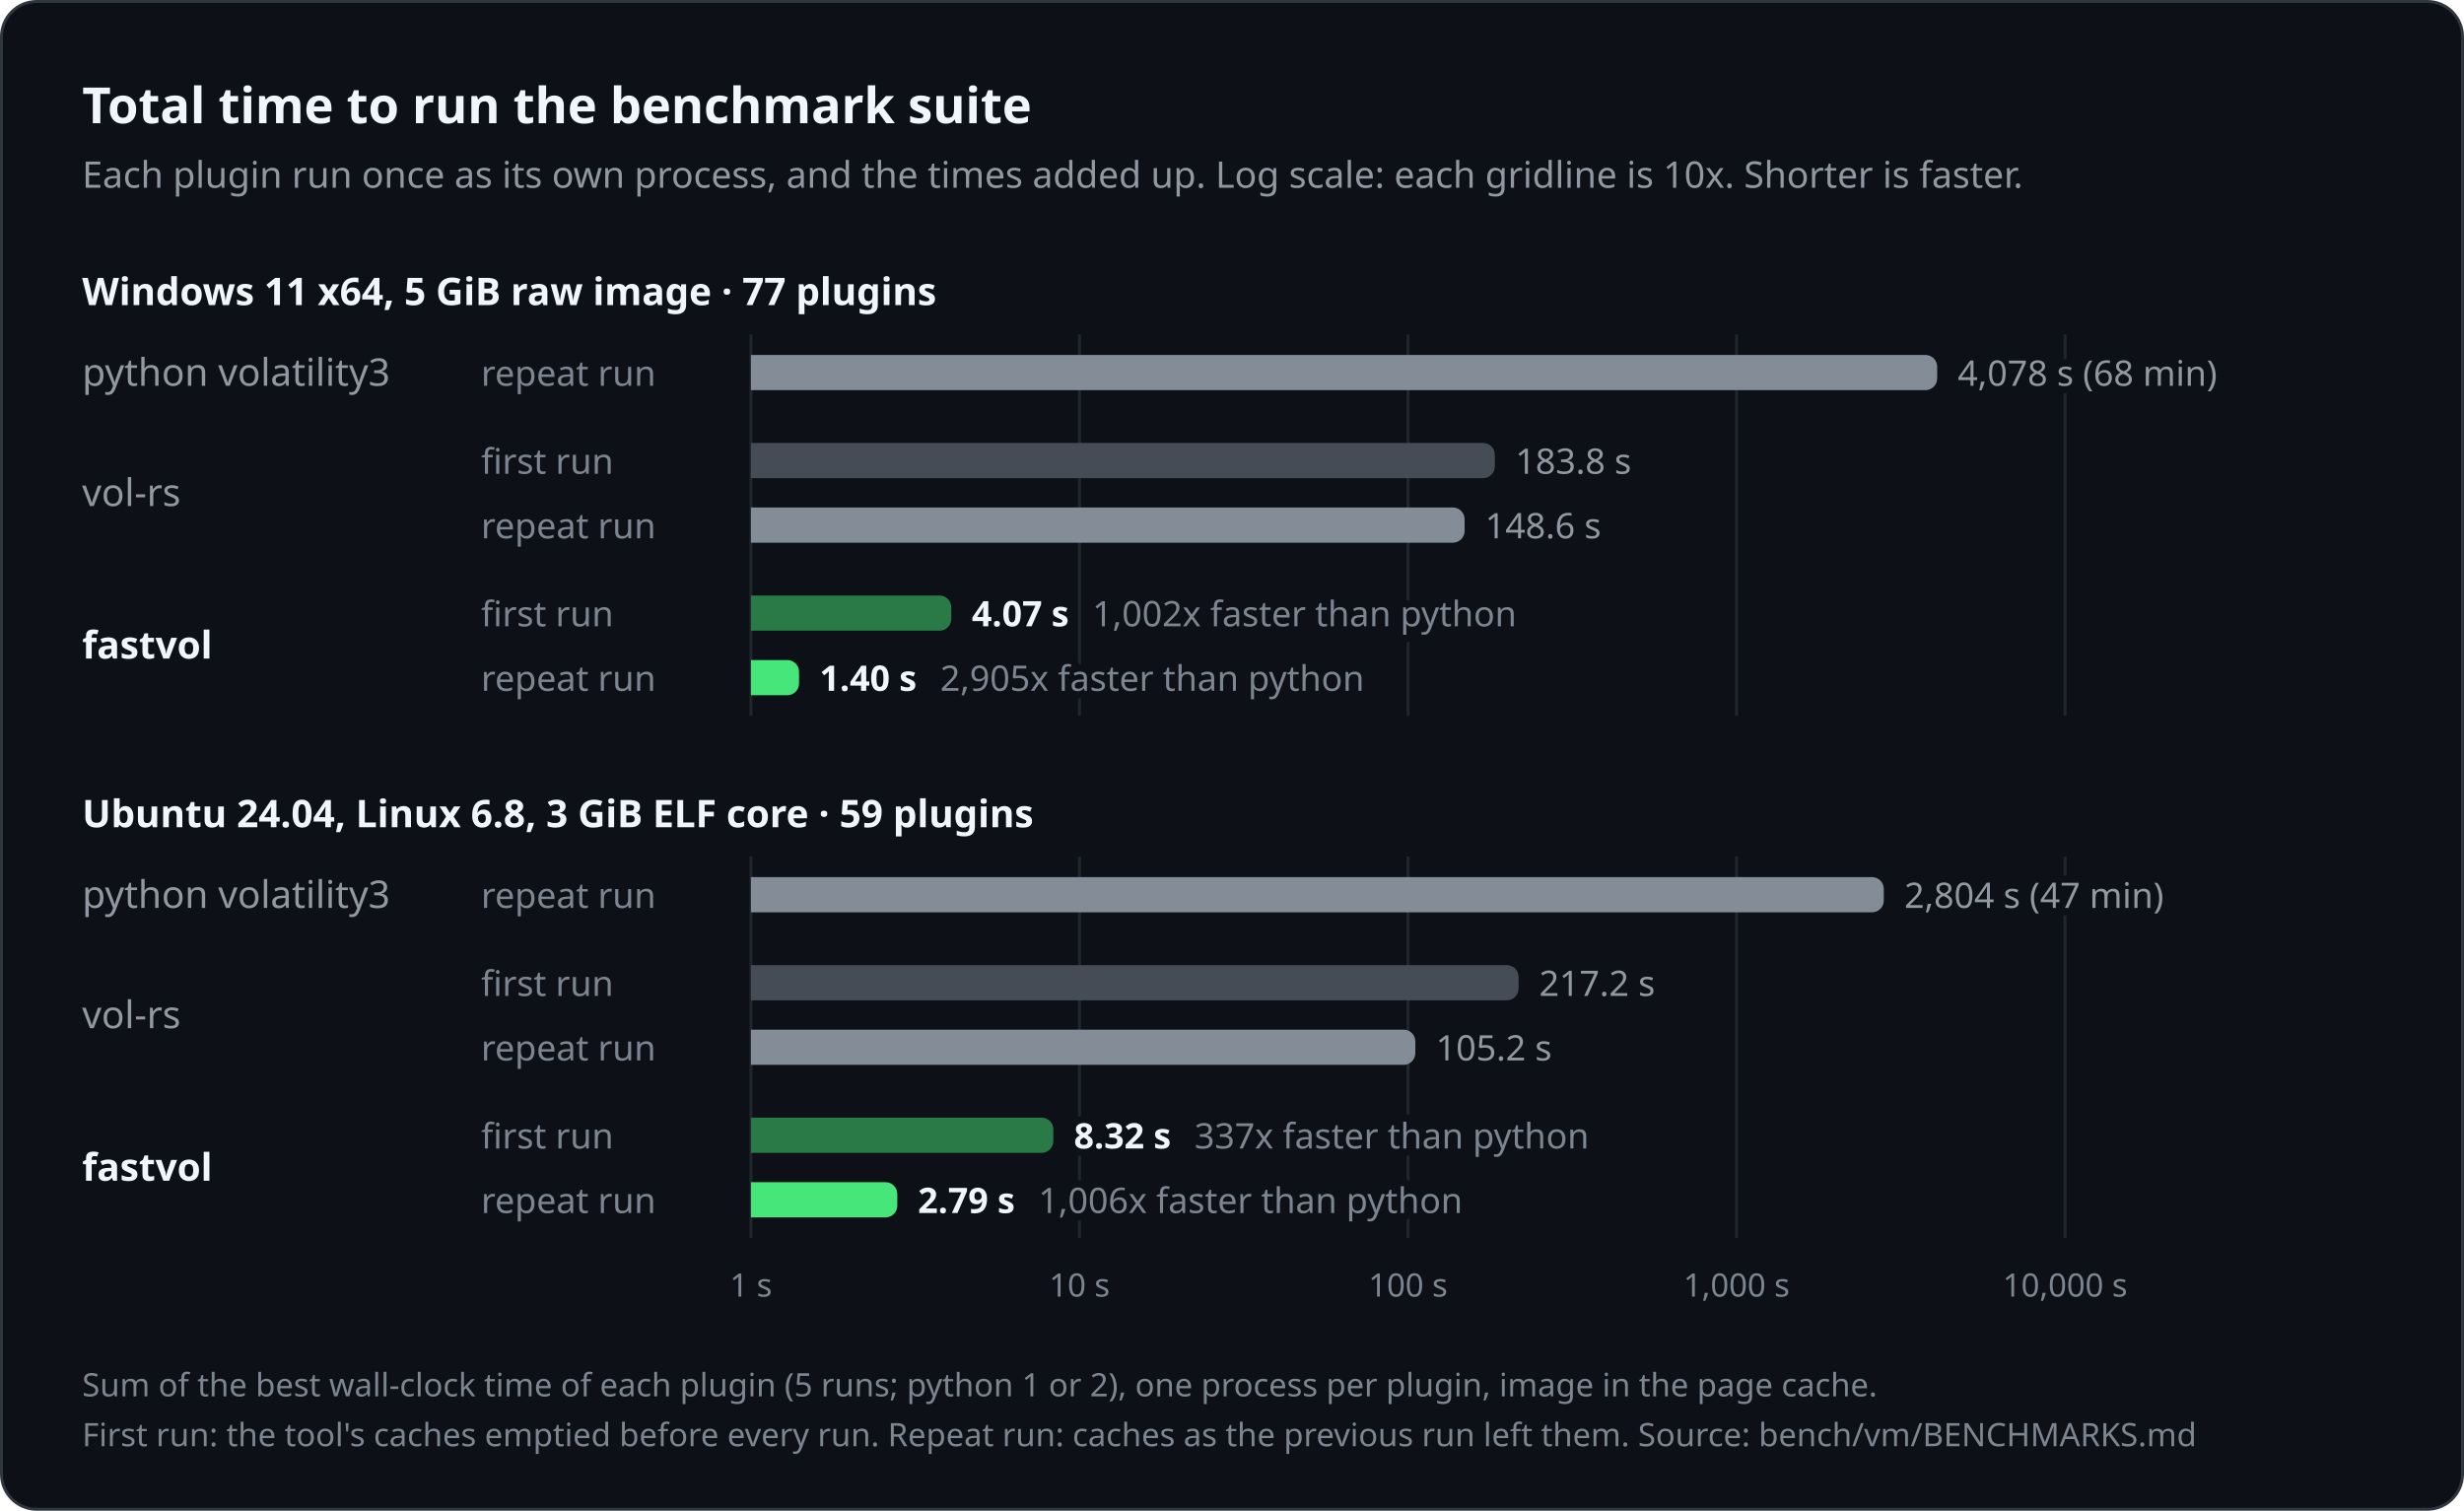
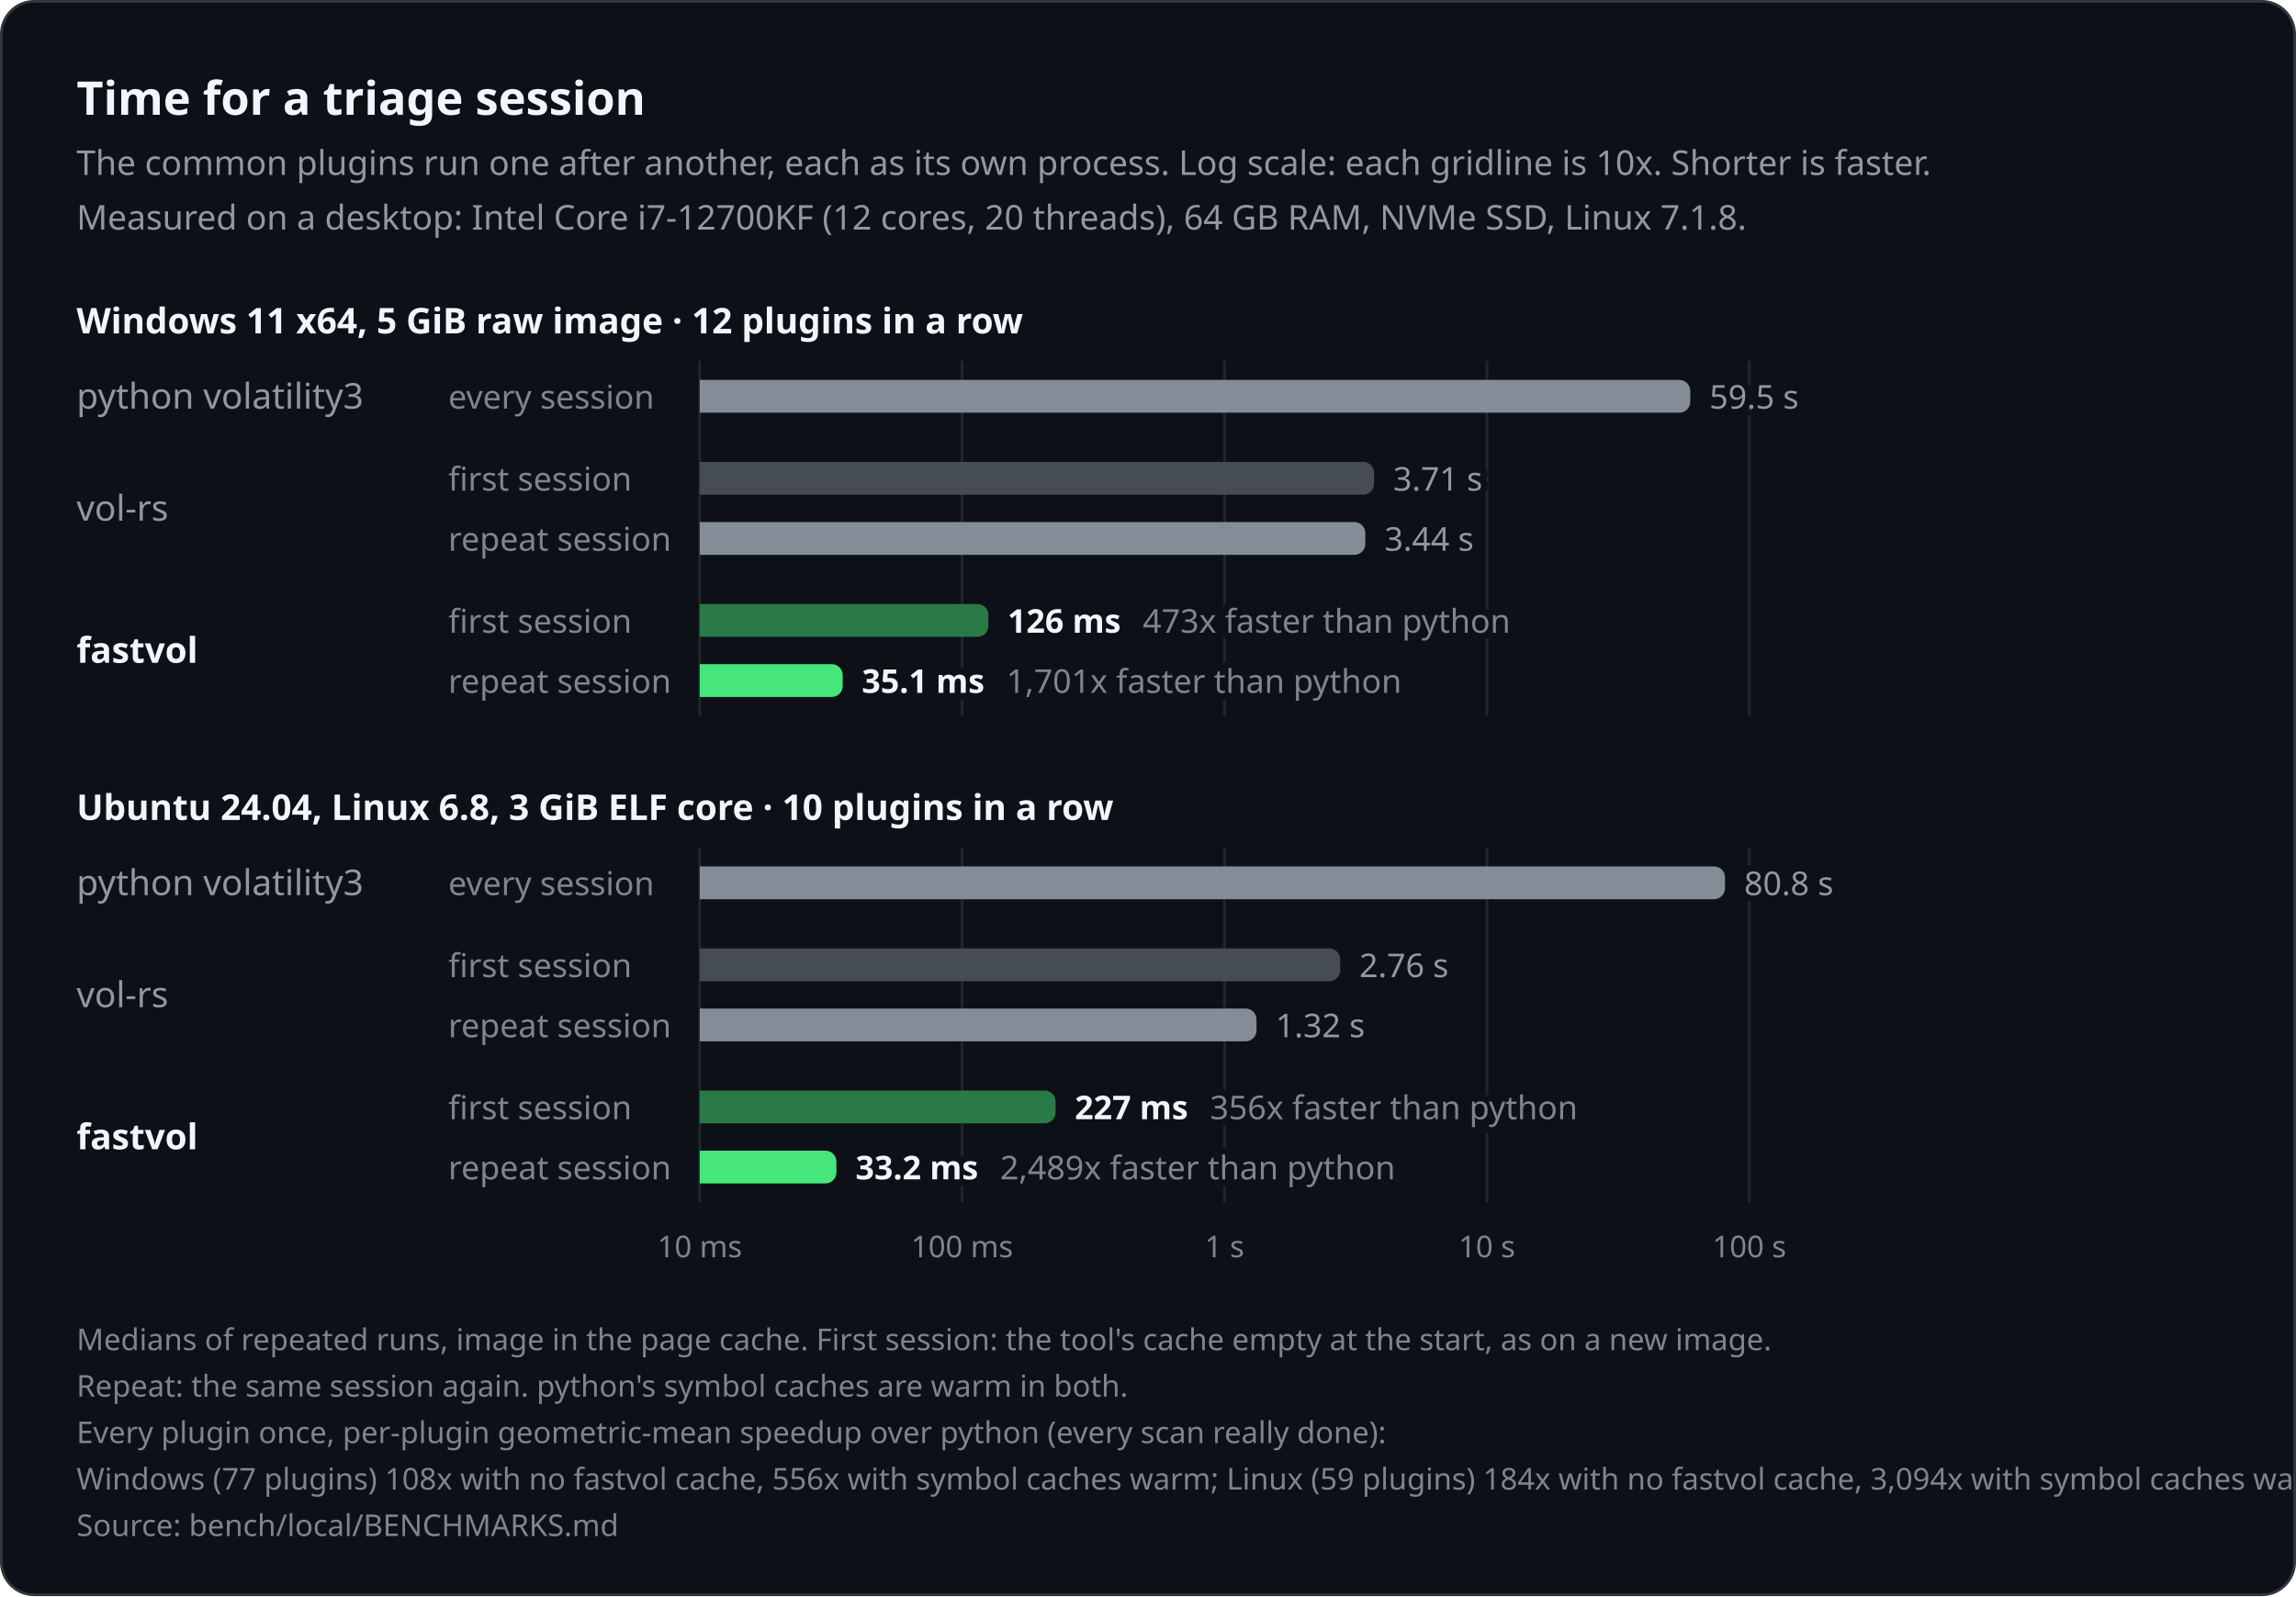
- <svg xmlns="http://www.w3.org/2000/svg" width="840" height="515" viewBox="0 0 840 515" role="img" aria-labelledby="t d">
+ <svg xmlns="http://www.w3.org/2000/svg" width="840" height="584" viewBox="0 0 840 584" role="img" aria-labelledby="t d">
  <style>
text{font-family:-apple-system, BlinkMacSystemFont, 'Segoe UI', 'Noto Sans', Helvetica, Arial, sans-serif;fill:#f0f6fc}
.title{font-size:17px;font-weight:600}
.sub{font-size:12.5px;fill:#9198a1}
.h{font-size:13px;font-weight:600}
.tool{font-size:13px;fill:#9198a1}
.run{font-size:12px;fill:#7d8590}
.val{font-size:12px;fill:#9198a1;paint-order:stroke;stroke:#0d1117;stroke-width:5px;stroke-linejoin:round}
.b{font-weight:600;fill:#f0f6fc}
.note{font-weight:400;fill:#7d8590}
.tick{font-size:11px;fill:#7d8590}
.foot{font-size:11px;fill:#7d8590}
.grid{stroke:#21262d;stroke-width:1;fill:none}
</style>
-   <rect x=".5" y=".5" width="839" height="514" rx="12" fill="#0d1117" stroke="#30363d" />
-   <text x="28" y="42" class="title">Total time to run the benchmark suite</text>
-   <text x="28" y="64" class="sub">Each plugin run once as its own process, and the times added up. Log scale: each gridline is 10x. Shorter is faster.</text>
-   <text x="28" y="104" class="h">Windows 11 x64, 5 GiB raw image · 77 plugins</text>
-   <path d="M256.0 114V244" class="grid" />
-   <path d="M368.0 114V244" class="grid" />
-   <path d="M480.0 114V244" class="grid" />
-   <path d="M592.0 114V244" class="grid" />
-   <path d="M704.0 114V244" class="grid" />
-   <text x="28" y="131.5" class="tool">python volatility3</text>
-   <text x="164" y="131.5" class="run">repeat run</text>
-   <path fill="#848d97" d="M256 121.0H656.4A4 4 0 0 1 660.4 125.0V129.0A4 4 0 0 1 656.4 133.0H256Z" />
-   <text x="667.4" y="131.5" class="val">4,078 s  (68 min)</text>
-   <text x="28" y="172.5" class="tool">vol-rs</text>
-   <text x="164" y="161.5" class="run">first run</text>
-   <path fill="#454c56" d="M256 151.0H505.6A4 4 0 0 1 509.6 155.0V159.0A4 4 0 0 1 505.6 163.0H256Z" />
-   <text x="516.6" y="161.5" class="val">183.8 s</text>
-   <text x="164" y="183.5" class="run">repeat run</text>
-   <path fill="#848d97" d="M256 173.0H495.3A4 4 0 0 1 499.3 177.0V181.0A4 4 0 0 1 495.3 185.0H256Z" />
-   <text x="506.3" y="183.5" class="val">148.6 s</text>
-   <text x="28" y="224.5" class="tool b">fastvol</text>
-   <text x="164" y="213.5" class="run">first run</text>
-   <path fill="#2a7a48" d="M256 203.0H320.3A4 4 0 0 1 324.3 207.0V211.0A4 4 0 0 1 320.3 215.0H256Z" />
-   <text x="331.3" y="213.5" class="val b">4.07 s<tspan class="note" dx="8">1,002x faster than python</tspan>
+   <rect x=".5" y=".5" width="839" height="583" rx="12" fill="#0d1117" stroke="#30363d" />
+   <text x="28" y="42" class="title">Time for a triage session</text>
+   <text x="28" y="64" class="sub">The common plugins run one after another, each as its own process. Log scale: each gridline is 10x. Shorter is faster.</text>
+   <text x="28" y="84" class="sub">Measured on a desktop: Intel Core i7-12700KF (12 cores, 20 threads), 64 GB RAM, NVMe SSD, Linux 7.1.8.</text>
+   <text x="28" y="122" class="h">Windows 11 x64, 5 GiB raw image · 12 plugins in a row</text>
+   <path d="M256.0 132V262" class="grid" />
+   <path d="M352.0 132V262" class="grid" />
+   <path d="M448.0 132V262" class="grid" />
+   <path d="M544.0 132V262" class="grid" />
+   <path d="M640.0 132V262" class="grid" />
+   <text x="28" y="149.5" class="tool">python volatility3</text>
+   <text x="164" y="149.5" class="run">every session</text>
+   <path fill="#848d97" d="M256 139.0H614.4A4 4 0 0 1 618.4 143.0V147.0A4 4 0 0 1 614.4 151.0H256Z" />
+   <text x="625.4" y="149.5" class="val">59.5 s</text>
+   <text x="28" y="190.5" class="tool">vol-rs</text>
+   <text x="164" y="179.5" class="run">first session</text>
+   <path fill="#454c56" d="M256 169.0H498.7A4 4 0 0 1 502.7 173.0V177.0A4 4 0 0 1 498.7 181.0H256Z" />
+   <text x="509.7" y="179.5" class="val">3.71 s</text>
+   <text x="164" y="201.5" class="run">repeat session</text>
+   <path fill="#848d97" d="M256 191.0H495.5A4 4 0 0 1 499.5 195.0V199.0A4 4 0 0 1 495.5 203.0H256Z" />
+   <text x="506.5" y="201.5" class="val">3.44 s</text>
+   <text x="28" y="242.5" class="tool b">fastvol</text>
+   <text x="164" y="231.5" class="run">first session</text>
+   <path fill="#2a7a48" d="M256 221.0H357.6A4 4 0 0 1 361.6 225.0V229.0A4 4 0 0 1 357.6 233.0H256Z" />
+   <text x="368.6" y="231.5" class="val b">126 ms<tspan class="note" dx="8">473x faster than python</tspan>
  </text>
-   <text x="164" y="235.5" class="run">repeat run</text>
-   <path fill="#46e67a" d="M256 225.0H268.4A4 4 0 0 1 272.4 229.0V233.0A4 4 0 0 1 268.4 237.0H256Z" />
-   <text x="279.4" y="235.5" class="val b">1.40 s<tspan class="note" dx="8">2,905x faster than python</tspan>
+   <text x="164" y="253.5" class="run">repeat session</text>
+   <path fill="#46e67a" d="M256 243.0H304.3A4 4 0 0 1 308.3 247.0V251.0A4 4 0 0 1 304.3 255.0H256Z" />
+   <text x="315.3" y="253.5" class="val b">35.1 ms<tspan class="note" dx="8">1,701x faster than python</tspan>
  </text>
-   <text x="28" y="282" class="h">Ubuntu 24.04, Linux 6.8, 3 GiB ELF core · 59 plugins</text>
-   <path d="M256.0 292V422" class="grid" />
-   <path d="M368.0 292V422" class="grid" />
-   <path d="M480.0 292V422" class="grid" />
-   <path d="M592.0 292V422" class="grid" />
-   <path d="M704.0 292V422" class="grid" />
-   <text x="28" y="309.5" class="tool">python volatility3</text>
-   <text x="164" y="309.5" class="run">repeat run</text>
-   <path fill="#848d97" d="M256 299.0H638.2A4 4 0 0 1 642.2 303.0V307.0A4 4 0 0 1 638.2 311.0H256Z" />
-   <text x="649.2" y="309.5" class="val">2,804 s  (47 min)</text>
-   <text x="28" y="350.5" class="tool">vol-rs</text>
-   <text x="164" y="339.5" class="run">first run</text>
-   <path fill="#454c56" d="M256 329.0H513.7A4 4 0 0 1 517.7 333.0V337.0A4 4 0 0 1 513.7 341.0H256Z" />
-   <text x="524.7" y="339.5" class="val">217.2 s</text>
-   <text x="164" y="361.5" class="run">repeat run</text>
-   <path fill="#848d97" d="M256 351.0H478.5A4 4 0 0 1 482.5 355.0V359.0A4 4 0 0 1 478.5 363.0H256Z" />
-   <text x="489.5" y="361.5" class="val">105.2 s</text>
-   <text x="28" y="402.5" class="tool b">fastvol</text>
-   <text x="164" y="391.5" class="run">first run</text>
-   <path fill="#2a7a48" d="M256 381.0H355.1A4 4 0 0 1 359.1 385.0V389.0A4 4 0 0 1 355.1 393.0H256Z" />
-   <text x="366.1" y="391.5" class="val b">8.32 s<tspan class="note" dx="8">337x faster than python</tspan>
+   <text x="28" y="300" class="h">Ubuntu 24.04, Linux 6.8, 3 GiB ELF core · 10 plugins in a row</text>
+   <path d="M256.0 310V440" class="grid" />
+   <path d="M352.0 310V440" class="grid" />
+   <path d="M448.0 310V440" class="grid" />
+   <path d="M544.0 310V440" class="grid" />
+   <path d="M640.0 310V440" class="grid" />
+   <text x="28" y="327.5" class="tool">python volatility3</text>
+   <text x="164" y="327.5" class="run">every session</text>
+   <path fill="#848d97" d="M256 317.0H627.1A4 4 0 0 1 631.1 321.0V325.0A4 4 0 0 1 627.1 329.0H256Z" />
+   <text x="638.1" y="327.5" class="val">80.8 s</text>
+   <text x="28" y="368.5" class="tool">vol-rs</text>
+   <text x="164" y="357.5" class="run">first session</text>
+   <path fill="#454c56" d="M256 347.0H486.3A4 4 0 0 1 490.3 351.0V355.0A4 4 0 0 1 486.3 359.0H256Z" />
+   <text x="497.3" y="357.5" class="val">2.76 s</text>
+   <text x="164" y="379.5" class="run">repeat session</text>
+   <path fill="#848d97" d="M256 369.0H455.7A4 4 0 0 1 459.7 373.0V377.0A4 4 0 0 1 455.7 381.0H256Z" />
+   <text x="466.7" y="379.5" class="val">1.32 s</text>
+   <text x="28" y="420.5" class="tool b">fastvol</text>
+   <text x="164" y="409.5" class="run">first session</text>
+   <path fill="#2a7a48" d="M256 399.0H382.2A4 4 0 0 1 386.2 403.0V407.0A4 4 0 0 1 382.2 411.0H256Z" />
+   <text x="393.2" y="409.5" class="val b">227 ms<tspan class="note" dx="8">356x faster than python</tspan>
  </text>
-   <text x="164" y="413.5" class="run">repeat run</text>
-   <path fill="#46e67a" d="M256 403.0H301.9A4 4 0 0 1 305.9 407.0V411.0A4 4 0 0 1 301.9 415.0H256Z" />
-   <text x="312.9" y="413.5" class="val b">2.79 s<tspan class="note" dx="8">1,006x faster than python</tspan>
+   <text x="164" y="431.5" class="run">repeat session</text>
+   <path fill="#46e67a" d="M256 421.0H302.0A4 4 0 0 1 306.0 425.0V429.0A4 4 0 0 1 302.0 433.0H256Z" />
+   <text x="313.0" y="431.5" class="val b">33.2 ms<tspan class="note" dx="8">2,489x faster than python</tspan>
  </text>
-   <text x="256.0" y="442" class="tick" text-anchor="middle">1 s</text>
-   <text x="368.0" y="442" class="tick" text-anchor="middle">10 s</text>
-   <text x="480.0" y="442" class="tick" text-anchor="middle">100 s</text>
-   <text x="592.0" y="442" class="tick" text-anchor="middle">1,000 s</text>
-   <text x="704.0" y="442" class="tick" text-anchor="middle">10,000 s</text>
-   <text x="28" y="476" class="foot">Sum of the best wall-clock time of each plugin (5 runs; python 1 or 2), one process per plugin, image in the page cache.</text>
-   <text x="28" y="493" class="foot">First run: the tool's caches emptied before every run. Repeat run: caches as the previous run left them. Source: bench/vm/BENCHMARKS.md</text>
+   <text x="256.0" y="460" class="tick" text-anchor="middle">10 ms</text>
+   <text x="352.0" y="460" class="tick" text-anchor="middle">100 ms</text>
+   <text x="448.0" y="460" class="tick" text-anchor="middle">1 s</text>
+   <text x="544.0" y="460" class="tick" text-anchor="middle">10 s</text>
+   <text x="640.0" y="460" class="tick" text-anchor="middle">100 s</text>
+   <text x="28" y="494" class="foot">Medians of repeated runs, image in the page cache. First session: the tool's cache empty at the start, as on a new image.</text>
+   <text x="28" y="511" class="foot">Repeat: the same session again. python's symbol caches are warm in both.</text>
+   <text x="28" y="528" class="foot">Every plugin once, per-plugin geometric-mean speedup over python (every scan really done):</text>
+   <text x="28" y="545" class="foot">Windows (77 plugins) 108x with no fastvol cache, 556x with symbol caches warm; Linux (59 plugins) 184x with no fastvol cache, 3,094x with symbol caches warm.</text>
+   <text x="28" y="562" class="foot">Source: bench/local/BENCHMARKS.md</text>
</svg>
